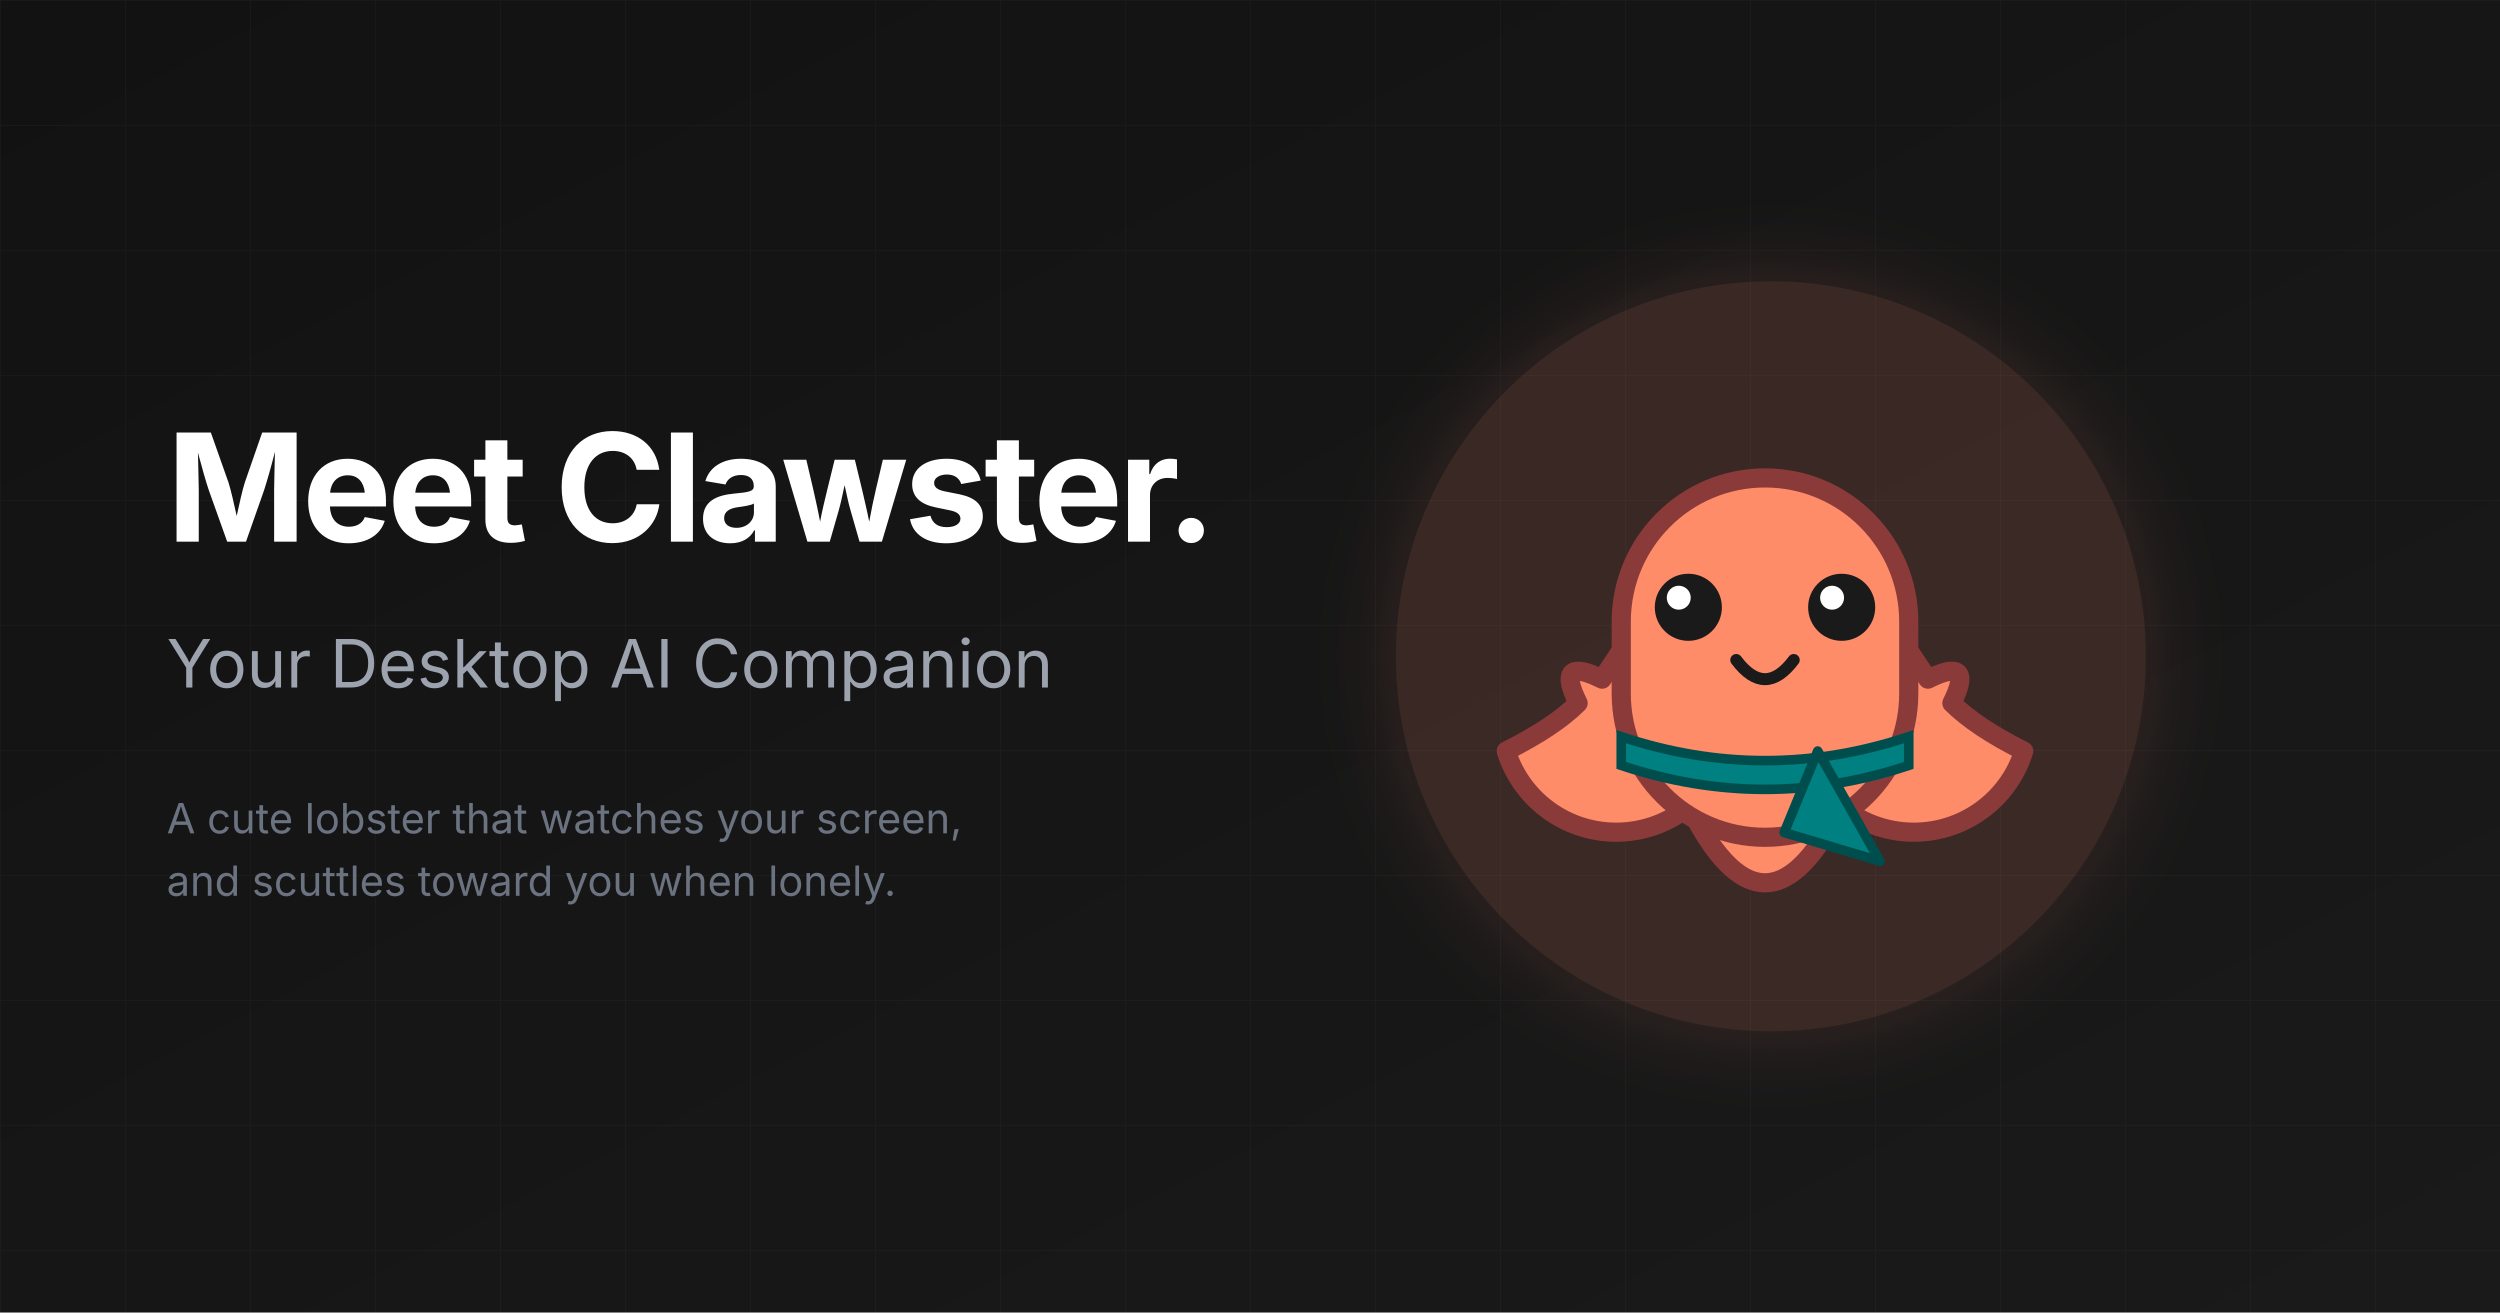
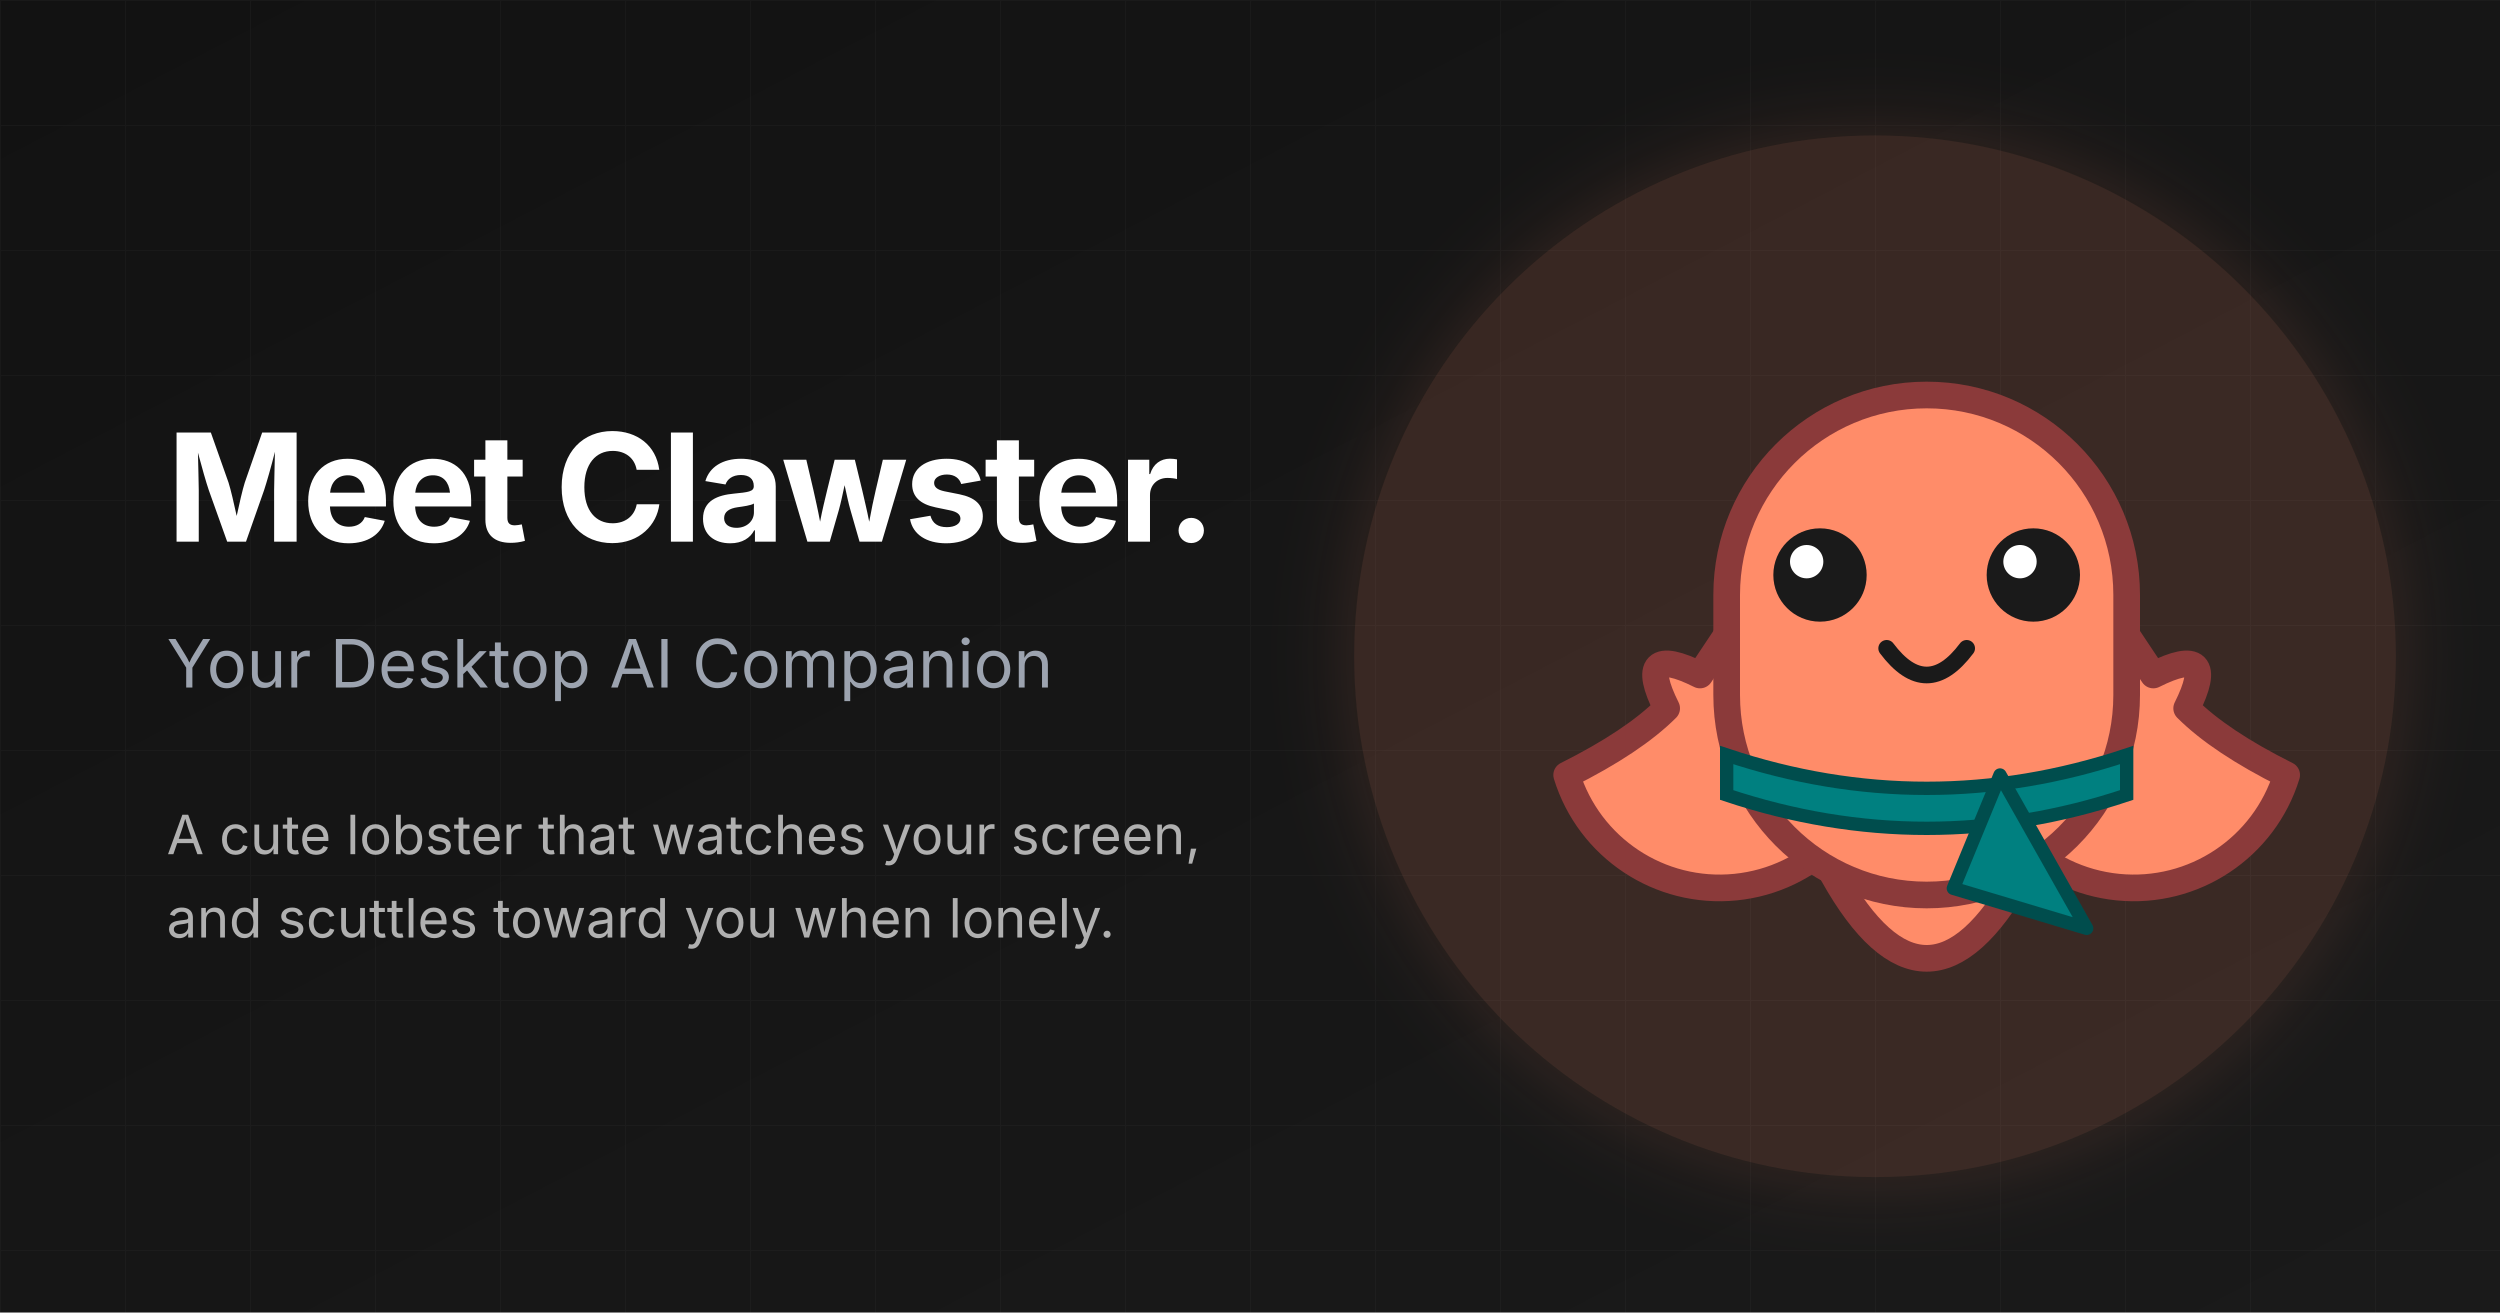
<svg xmlns="http://www.w3.org/2000/svg" width="1200" height="630" viewBox="0 0 1200 630">
  <defs>
    <linearGradient id="bg" x1="0%" y1="0%" x2="100%" y2="100%">
      <stop offset="0%" style="stop-color:#121212" />
      <stop offset="100%" style="stop-color:#1A1A1A" />
    </linearGradient>
    <filter id="glow" x="-50%" y="-50%" width="200%" height="200%">
      <feGaussianBlur stdDeviation="20" result="coloredBlur" />
      <feMerge>
        <feMergeNode in="coloredBlur" />
        <feMergeNode in="SourceGraphic" />
      </feMerge>
    </filter>
  </defs>
  <rect width="1200" height="630" fill="url(#bg)" />
  <pattern id="grid" width="60" height="60" patternUnits="userSpaceOnUse">
    <path d="M 60 0 L 0 0 0 60" fill="none" stroke="rgba(255,255,255,0.03)" stroke-width="1" />
  </pattern>
  <rect width="1200" height="630" fill="url(#grid)" />
-   <ellipse cx="850" cy="315" rx="180" ry="180" fill="#FF8C69" opacity="0.15" filter="url(#glow)" />
-   <g transform="translate(700, 165) scale(2.3)">
+   <ellipse cx="900" cy="315" rx="250" ry="250" fill="#FF8C69" opacity="0.15" filter="url(#glow)" />
+   <g transform="translate(720, 100) scale(3.2)">
    <style>
      .salmon { fill: #FF8C69; }
      .teal { fill: #008080; }
      .ink { fill: #1A1A1A; }
    </style>
    <path d="M 50 100 Q 64 125 78 100 Z" class="salmon" stroke="#8B3A3A" stroke-width="4" stroke-linejoin="round" />
    <g>
      <path d="M 40 55 A 24 24 0 1 1 10 85 Q 20 80 25 75 Q 20 65 30 70 Z" class="salmon" stroke="#8B3A3A" stroke-width="4" stroke-linejoin="round" />
    </g>
    <g>
      <path d="M 88 55 A 24 24 0 1 0 118 85 Q 108 80 103 75 Q 108 65 98 70 Z" class="salmon" stroke="#8B3A3A" stroke-width="4" stroke-linejoin="round" />
    </g>
    <rect x="34" y="28" width="60" height="75" rx="30" class="salmon" stroke="#8B3A3A" stroke-width="4" />
    <path d="M 34 82 Q 64 92 94 82 L 94 88 Q 64 98 34 88 Z" class="teal" stroke="#004D4D" stroke-width="2" />
    <path d="M 75 85 L 88 108 L 68 102 Z" class="teal" stroke="#004D4D" stroke-width="2" stroke-linejoin="round" />
    <circle cx="48" cy="55" r="7" class="ink" />
    <circle cx="80" cy="55" r="7" class="ink" />
    <circle cx="46" cy="53" r="2.5" fill="#FFF" />
    <circle cx="78" cy="53" r="2.5" fill="#FFF" />
    <path d="M 58 66 Q 64 74 70 66" fill="none" stroke="#1A1A1A" stroke-width="2.5" stroke-linecap="round" />
  </g>
  <text x="80" y="260" font-family="system-ui, -apple-system, sans-serif" font-size="72" font-weight="700" fill="#FFFFFF" letter-spacing="-2">
    Meet Clawster.
  </text>
  <text x="80" y="330" font-family="system-ui, -apple-system, sans-serif" font-size="32" font-weight="400" fill="#9CA3AF">
    Your Desktop AI Companion
  </text>
-   <text x="80" y="400" font-family="system-ui, -apple-system, sans-serif" font-size="20" fill="#6B7280">
+   <text x="80" y="410" font-family="system-ui, -apple-system, sans-serif" font-size="26" fill="#B0B0B0">
    A cute lobster that watches your screen,
  </text>
-   <text x="80" y="430" font-family="system-ui, -apple-system, sans-serif" font-size="20" fill="#6B7280">
+   <text x="80" y="450" font-family="system-ui, -apple-system, sans-serif" font-size="26" fill="#B0B0B0">
    and scuttles toward you when lonely.
  </text>
</svg>
